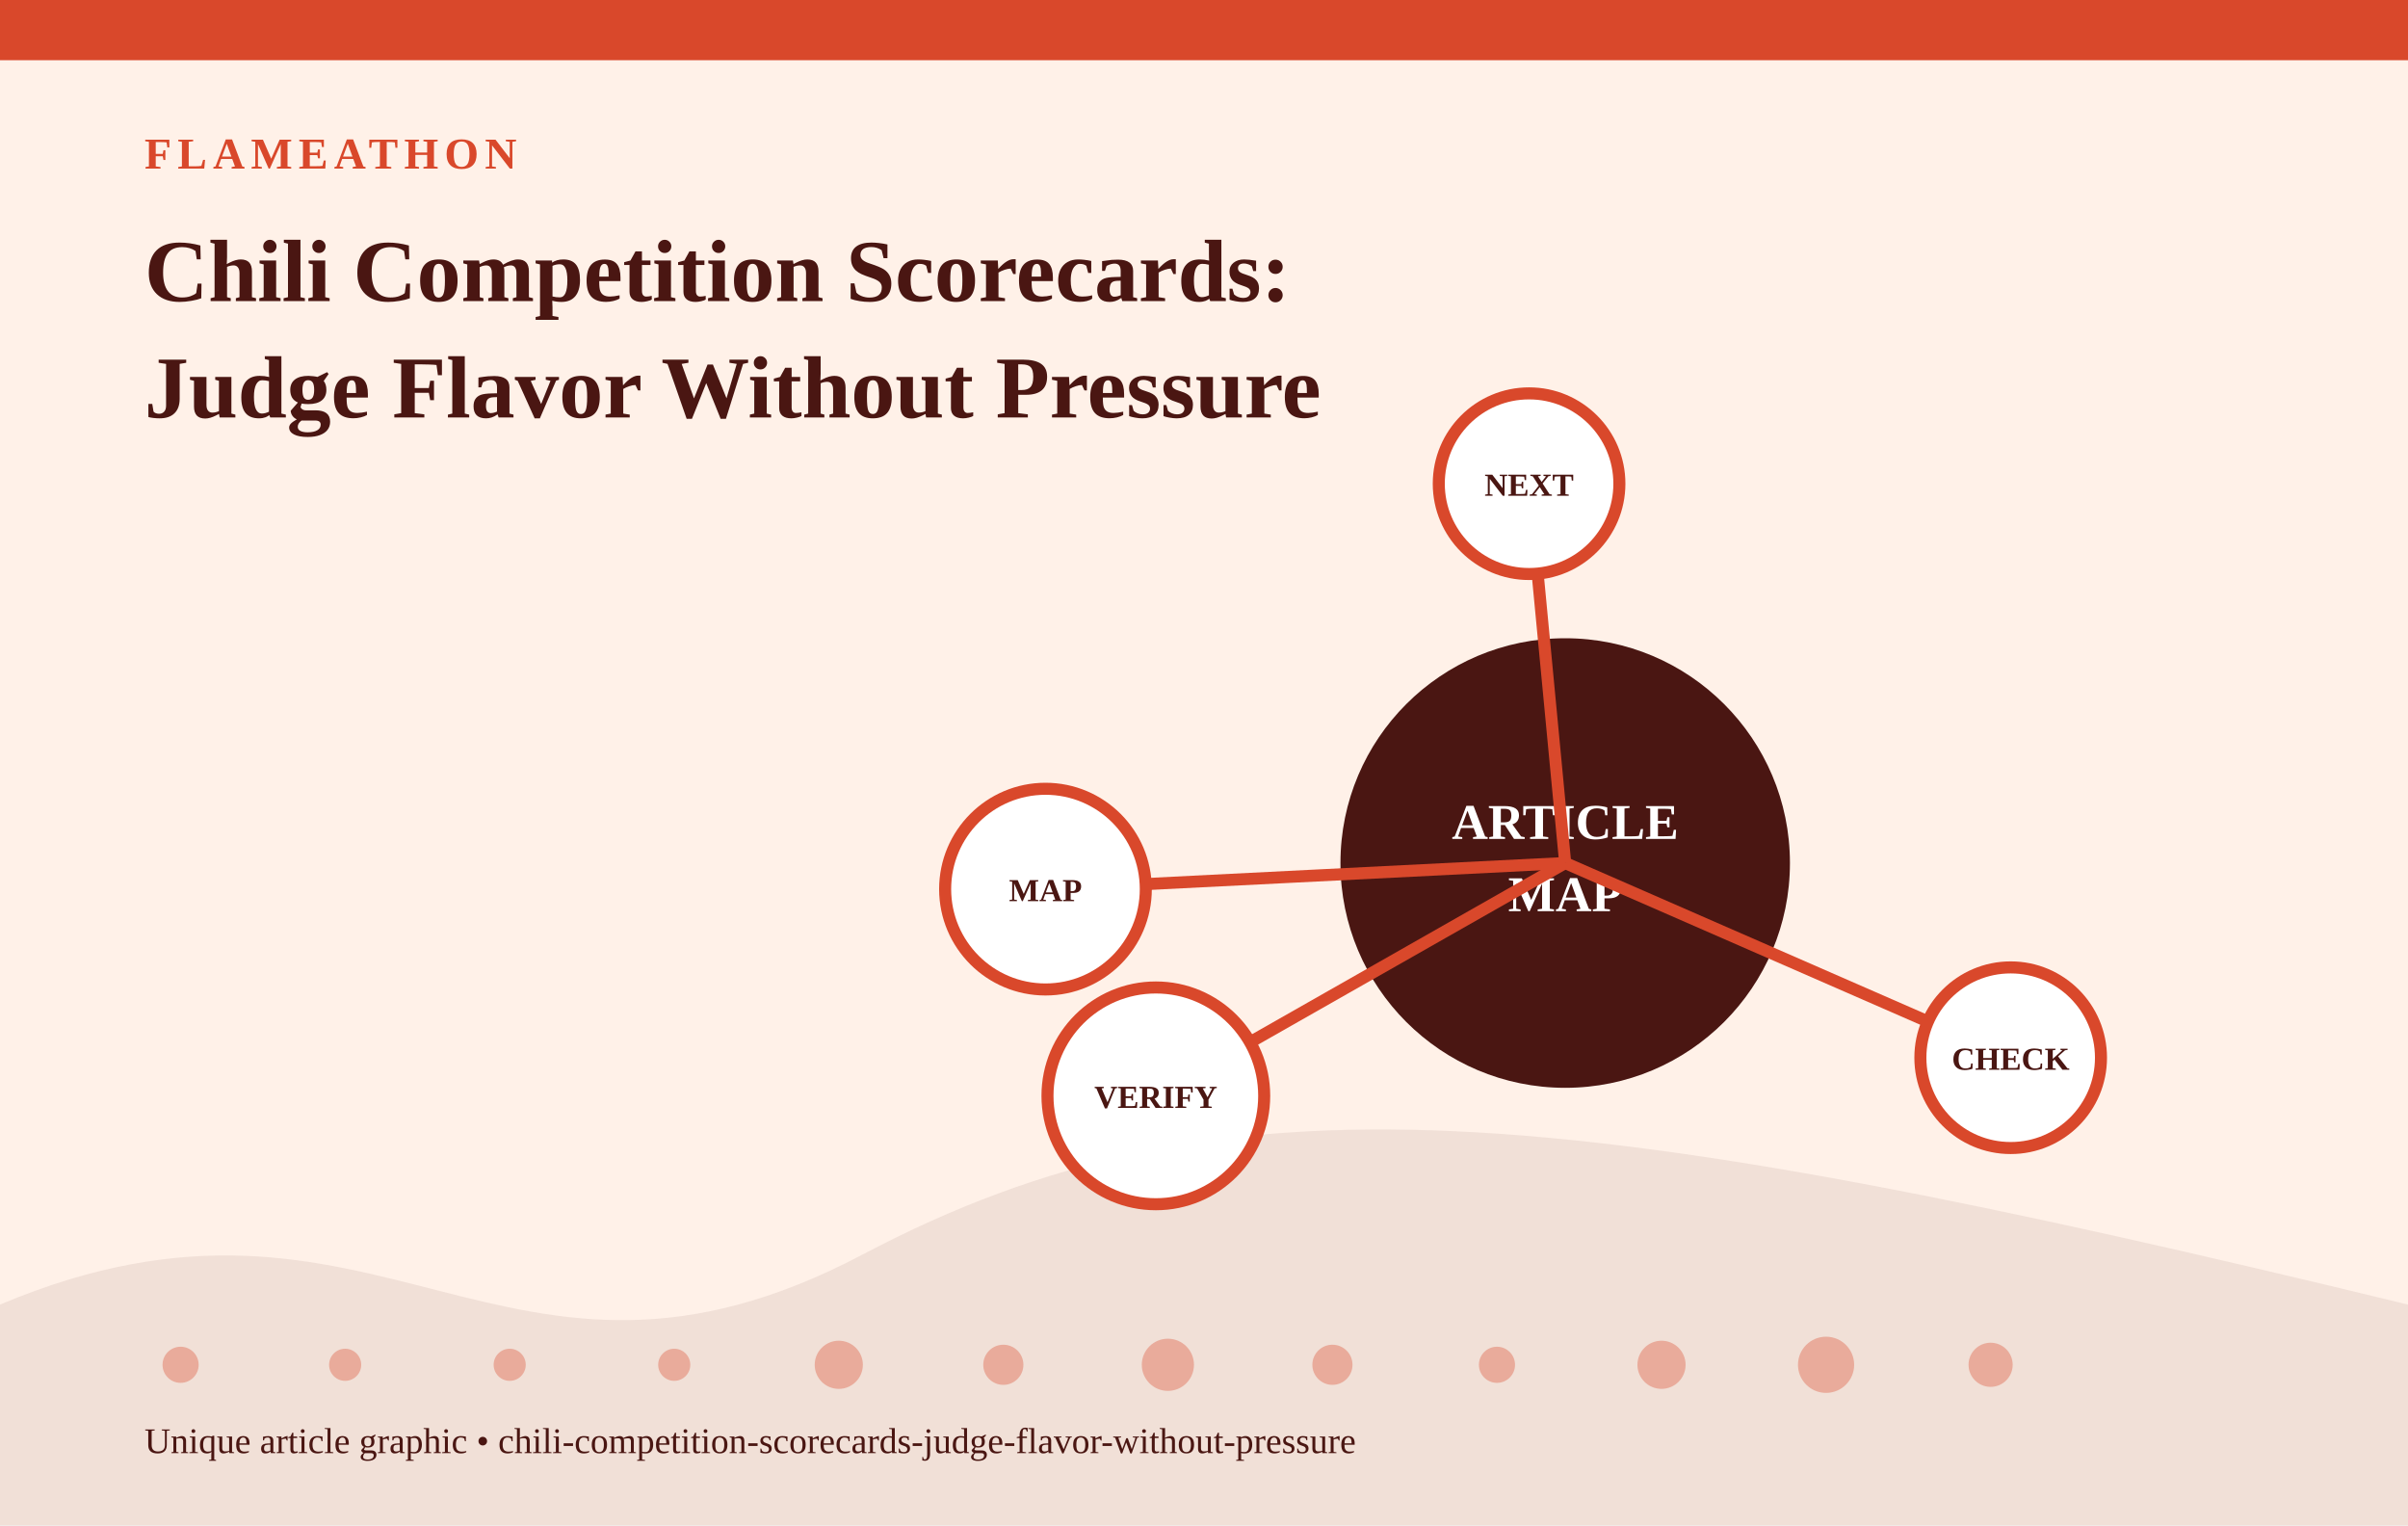
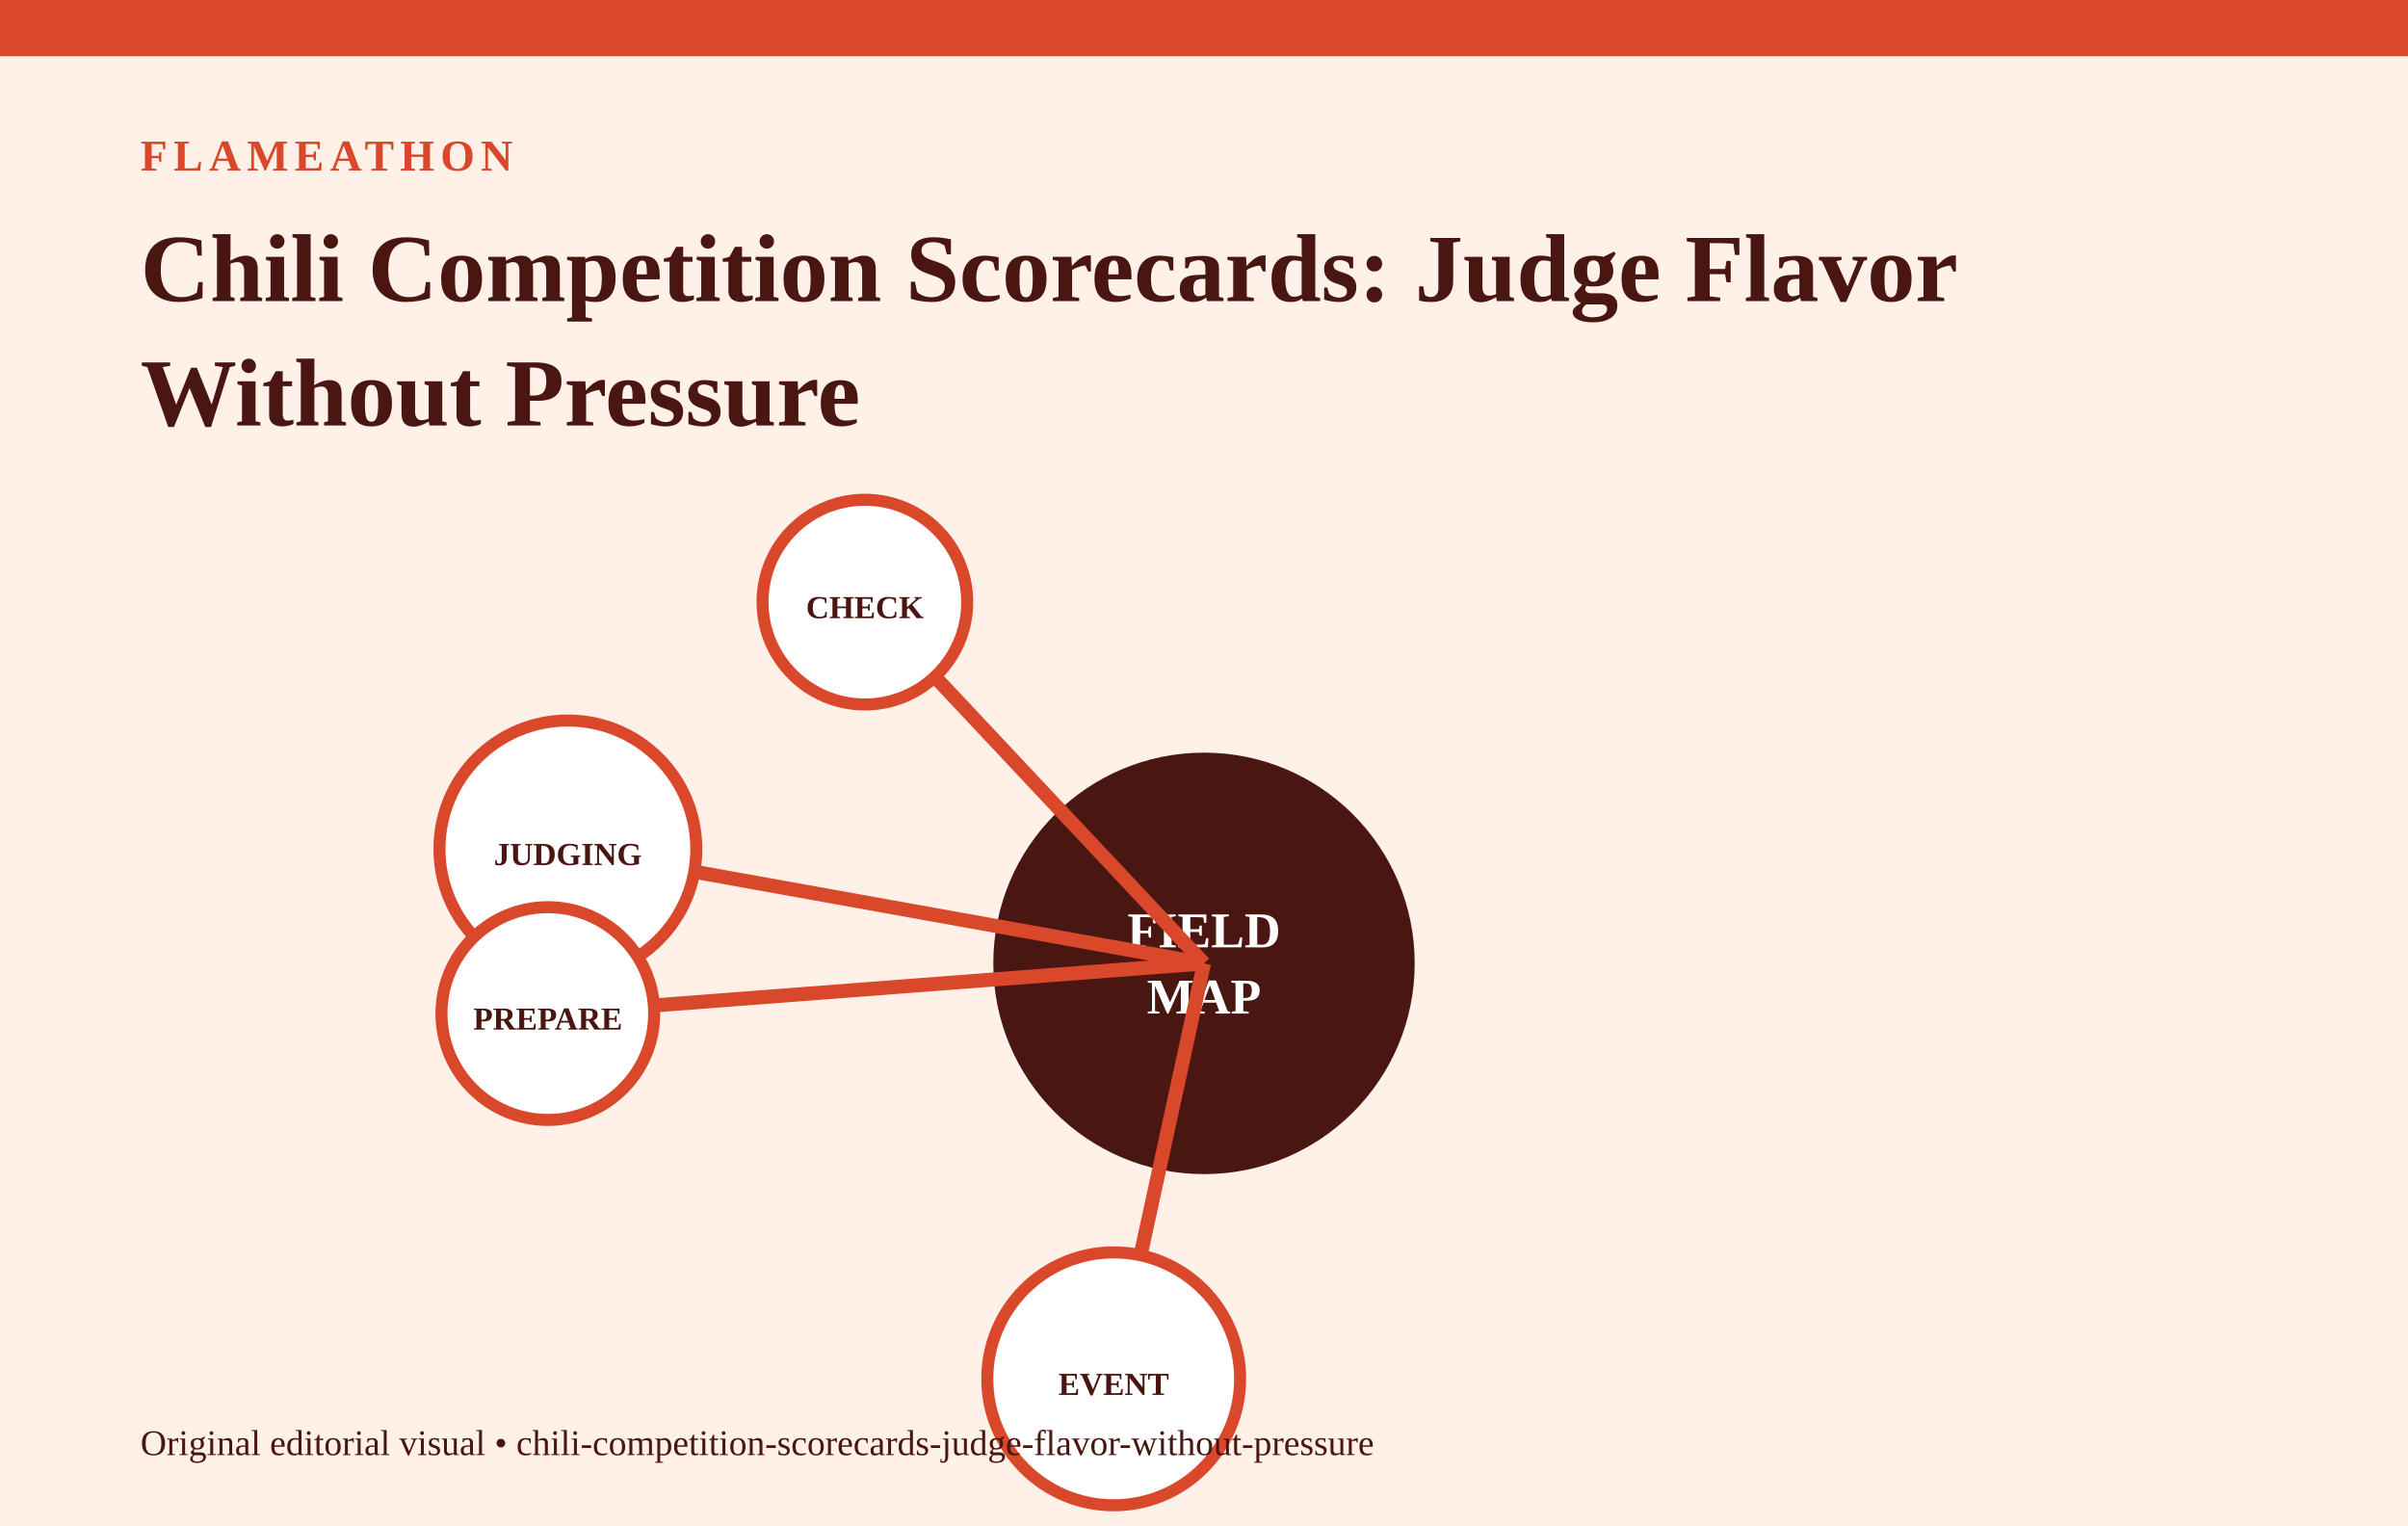
- <svg xmlns="http://www.w3.org/2000/svg" width="1200" height="760" viewBox="0 0 1200 760" role="img" aria-labelledby="title desc">
-   <rect width="1200" height="760" fill="#fff1e8" />
-   <rect width="1200" height="30" fill="#d9482b" />
-   <path d="M0 650 C190 570 250 720 430 625 S780 548 1200 650 L1200 760 L0 760 Z" fill="#4a1612" opacity="0.08" />
-   <text x="72" y="84" fill="#d9482b" font-size="22" font-weight="800" letter-spacing="3">FLAMEATHON</text>
-   <text x="72" y="150" fill="#4a1612" font-size="44" font-weight="800">Chili Competition Scorecards:</text>
-   <text x="72" y="208" fill="#4a1612" font-size="44" font-weight="800">Judge Flavor Without Pressure</text>
-   <circle cx="780" cy="430" r="112" fill="#4a1612" />
-   <text x="780" y="418" text-anchor="middle" fill="white" font-size="25" font-weight="800">ARTICLE</text>
-   <text x="780" y="454" text-anchor="middle" fill="white" font-size="25" font-weight="800">MAP</text>
-   <line x1="780" y1="430" x2="1002" y2="527" stroke="#d9482b" stroke-width="6" />
-   <circle cx="1002" cy="527" r="45" fill="white" stroke="#d9482b" stroke-width="6" />
-   <text x="1002" y="533" text-anchor="middle" fill="#4a1612" font-size="16" font-weight="800">CHECK</text>
-   <line x1="780" y1="430" x2="576" y2="546" stroke="#d9482b" stroke-width="6" />
-   <circle cx="576" cy="546" r="54" fill="white" stroke="#d9482b" stroke-width="6" />
-   <text x="576" y="552" text-anchor="middle" fill="#4a1612" font-size="16" font-weight="800">VERIFY</text>
-   <line x1="780" y1="430" x2="521" y2="443" stroke="#d9482b" stroke-width="6" />
-   <circle cx="521" cy="443" r="50" fill="white" stroke="#d9482b" stroke-width="6" />
-   <text x="521" y="449" text-anchor="middle" fill="#4a1612" font-size="16" font-weight="800">MAP</text>
-   <line x1="780" y1="430" x2="762" y2="241" stroke="#d9482b" stroke-width="6" />
-   <circle cx="762" cy="241" r="45" fill="white" stroke="#d9482b" stroke-width="6" />
-   <text x="762" y="247" text-anchor="middle" fill="#4a1612" font-size="16" font-weight="800">NEXT</text>
-   <circle cx="90" cy="680" r="9" fill="#d9482b" opacity="0.35" />
-   <circle cx="172" cy="680" r="8" fill="#d9482b" opacity="0.35" />
-   <circle cx="254" cy="680" r="8" fill="#d9482b" opacity="0.35" />
-   <circle cx="336" cy="680" r="8" fill="#d9482b" opacity="0.35" />
-   <circle cx="418" cy="680" r="12" fill="#d9482b" opacity="0.35" />
-   <circle cx="500" cy="680" r="10" fill="#d9482b" opacity="0.35" />
-   <circle cx="582" cy="680" r="13" fill="#d9482b" opacity="0.35" />
-   <circle cx="664" cy="680" r="10" fill="#d9482b" opacity="0.35" />
-   <circle cx="746" cy="680" r="9" fill="#d9482b" opacity="0.35" />
-   <circle cx="828" cy="680" r="12" fill="#d9482b" opacity="0.35" />
-   <circle cx="910" cy="680" r="14" fill="#d9482b" opacity="0.35" />
-   <circle cx="992" cy="680" r="11" fill="#d9482b" opacity="0.35" />
-   <text x="72" y="724" fill="#4a1612" font-size="18">Unique article graphic • chili-competition-scorecards-judge-flavor-without-pressure</text>
+ <svg xmlns="http://www.w3.org/2000/svg" width="1200" height="760" viewBox="0 0 1200 760" role="img" aria-labelledby="t d">
+   <rect width="1200" height="760" fill="#FFF1E8" />
+   <rect width="1200" height="28" fill="#D9482B" />
+   <text x="70" y="85" fill="#D9482B" font-size="22" font-weight="700" letter-spacing="3">FLAMEATHON</text>
+   <text x="70" y="150" fill="#4A1612" font-size="48" font-weight="700">Chili Competition Scorecards: Judge Flavor</text>
+   <text x="70" y="212" fill="#4A1612" font-size="48" font-weight="700">Without Pressure</text>
+   <circle cx="600" cy="480" r="105" fill="#4A1612" />
+   <text x="600" y="472" text-anchor="middle" fill="white" font-size="25" font-weight="700">FIELD</text>
+   <text x="600" y="505" text-anchor="middle" fill="white" font-size="25" font-weight="700">MAP</text>
+   <g>
+     <line x1="600" y1="480" x2="555" y2="687" stroke="#D9482B" stroke-width="7" />
+     <circle cx="555" cy="687" r="63" fill="white" stroke="#D9482B" stroke-width="6" />
+     <text x="555" y="695" text-anchor="middle" fill="#4A1612" font-size="16" font-weight="700">EVENT</text>
+   </g>
+   <g>
+     <line x1="600" y1="480" x2="283" y2="423" stroke="#D9482B" stroke-width="7" />
+     <circle cx="283" cy="423" r="64" fill="white" stroke="#D9482B" stroke-width="6" />
+     <text x="283" y="431" text-anchor="middle" fill="#4A1612" font-size="16" font-weight="700">JUDGING</text>
+   </g>
+   <g>
+     <line x1="600" y1="480" x2="273" y2="505" stroke="#D9482B" stroke-width="7" />
+     <circle cx="273" cy="505" r="53" fill="white" stroke="#D9482B" stroke-width="6" />
+     <text x="273" y="513" text-anchor="middle" fill="#4A1612" font-size="16" font-weight="700">PREPARE</text>
+   </g>
+   <g>
+     <line x1="600" y1="480" x2="431" y2="300" stroke="#D9482B" stroke-width="7" />
+     <circle cx="431" cy="300" r="51" fill="white" stroke="#D9482B" stroke-width="6" />
+     <text x="431" y="308" text-anchor="middle" fill="#4A1612" font-size="16" font-weight="700">CHECK</text>
+   </g>
+   <text x="70" y="725" fill="#4A1612" font-size="18">Original editorial visual • chili-competition-scorecards-judge-flavor-without-pressure</text>
</svg>
